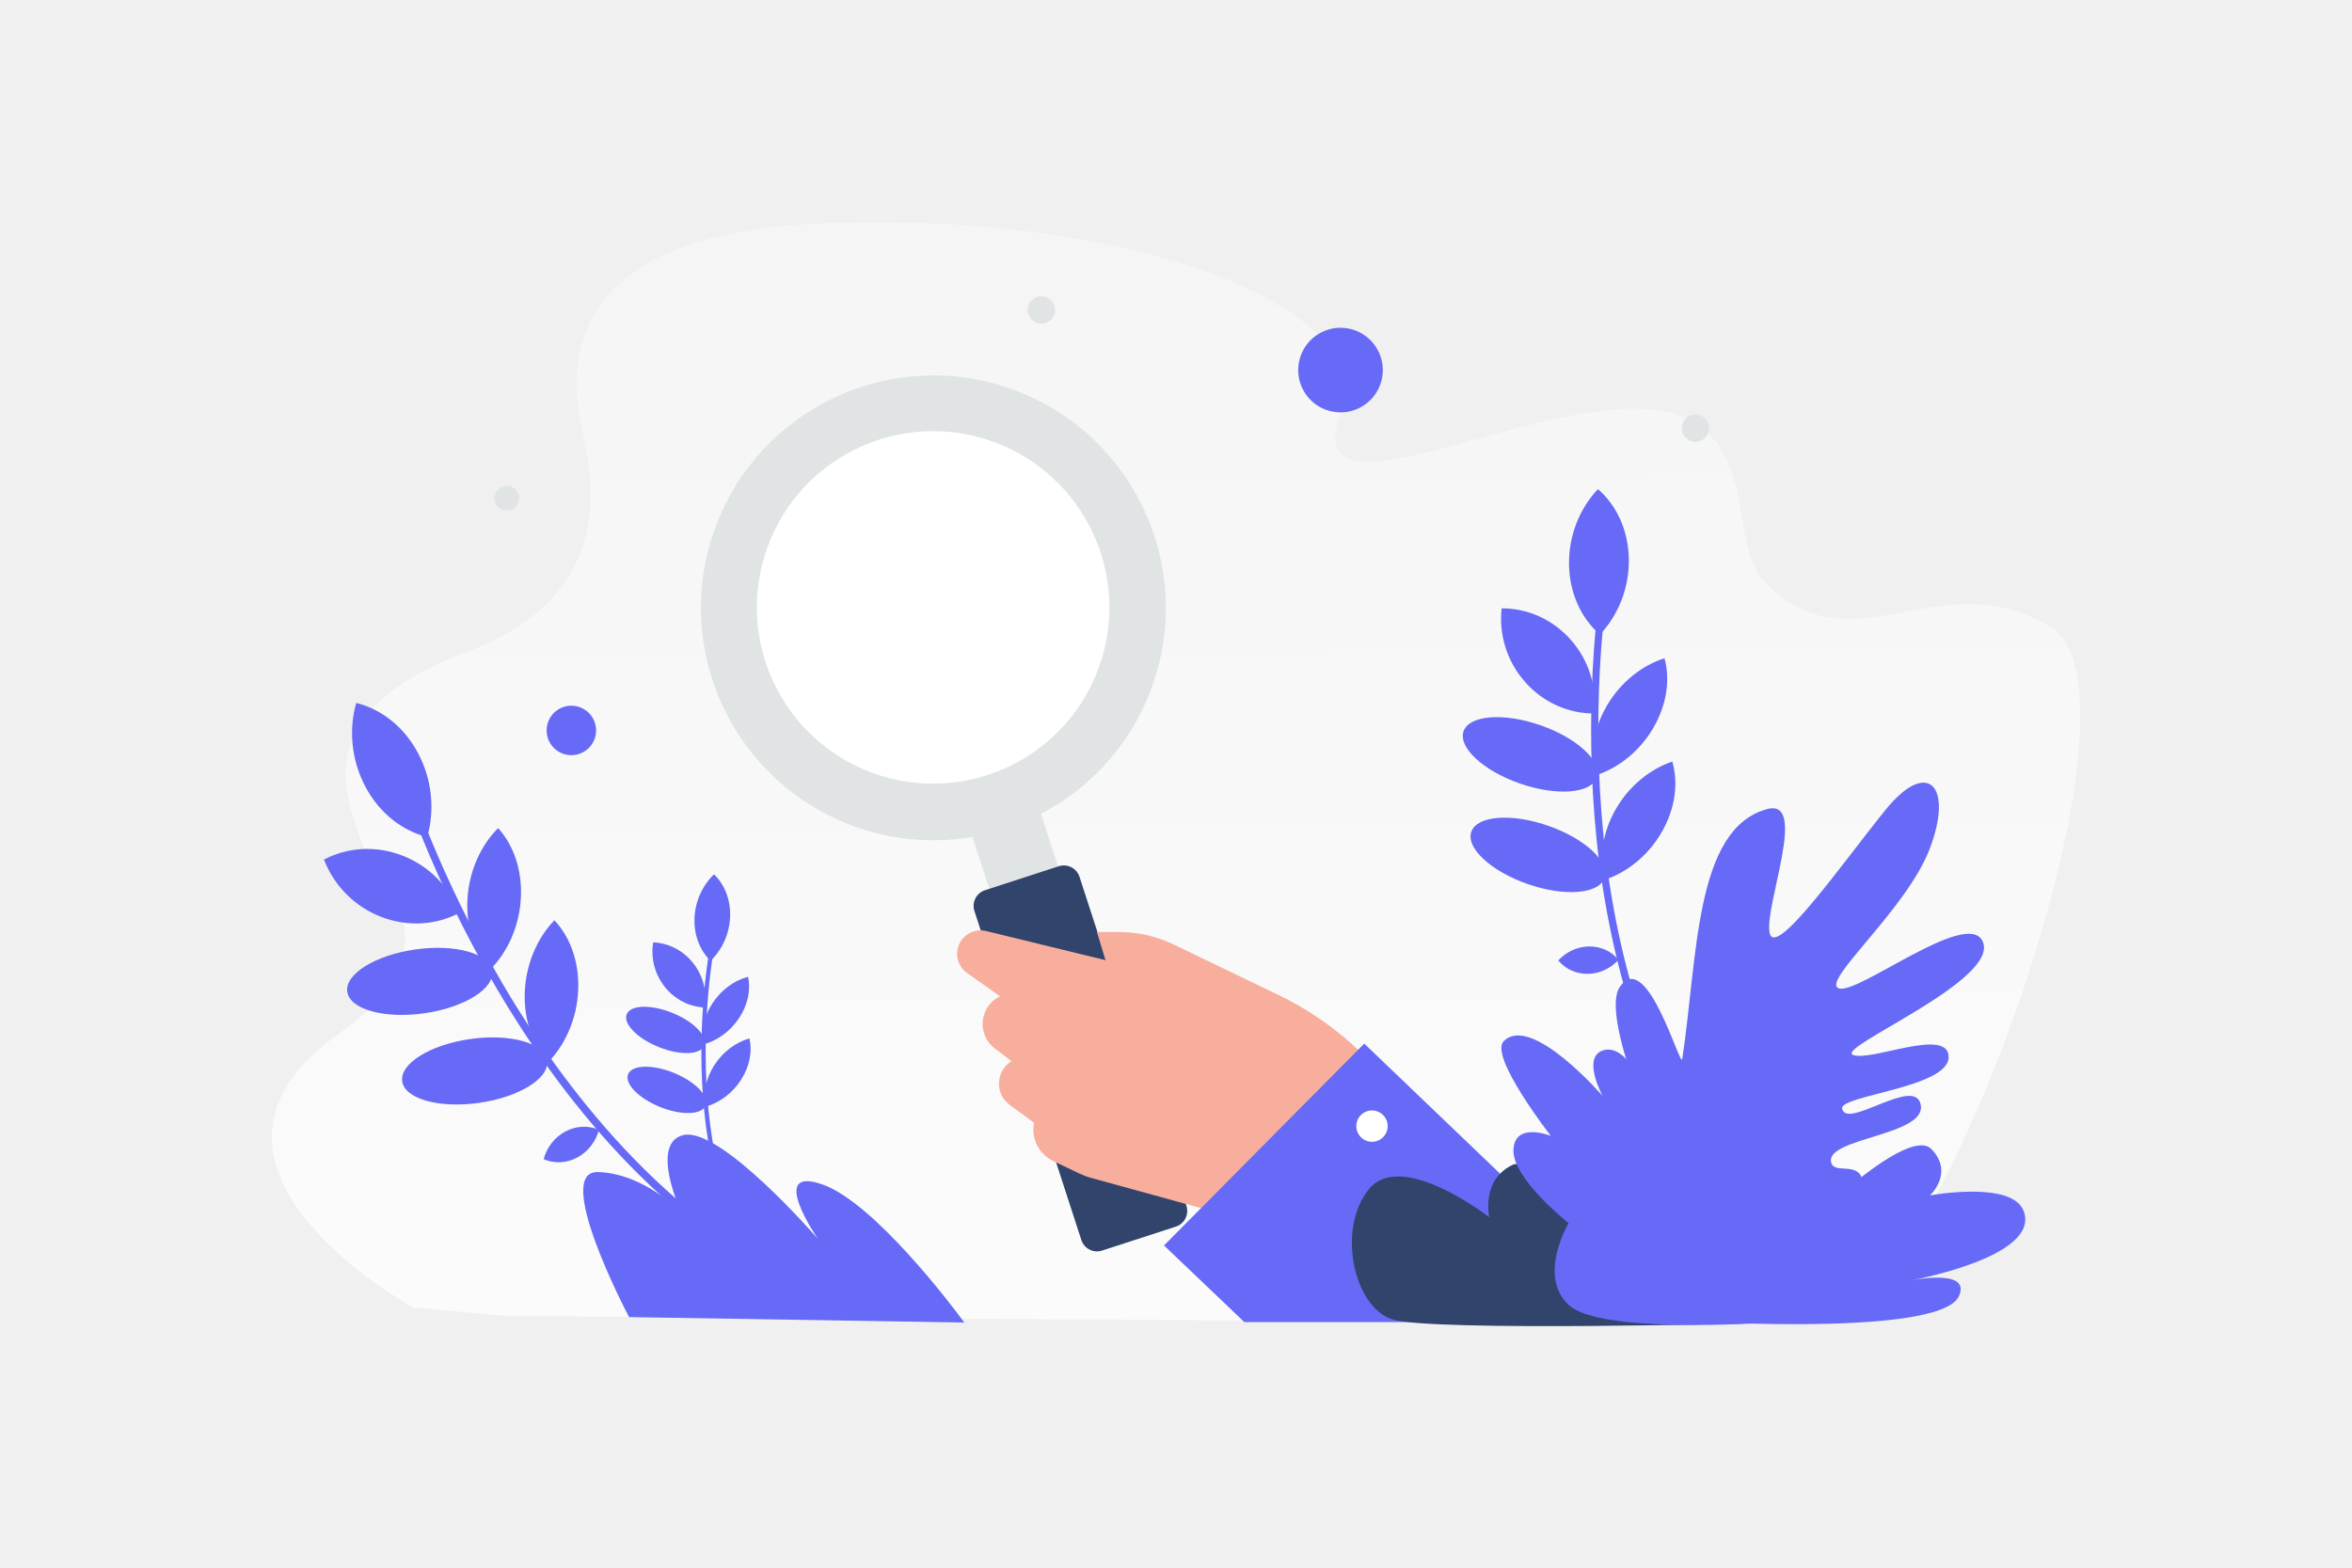
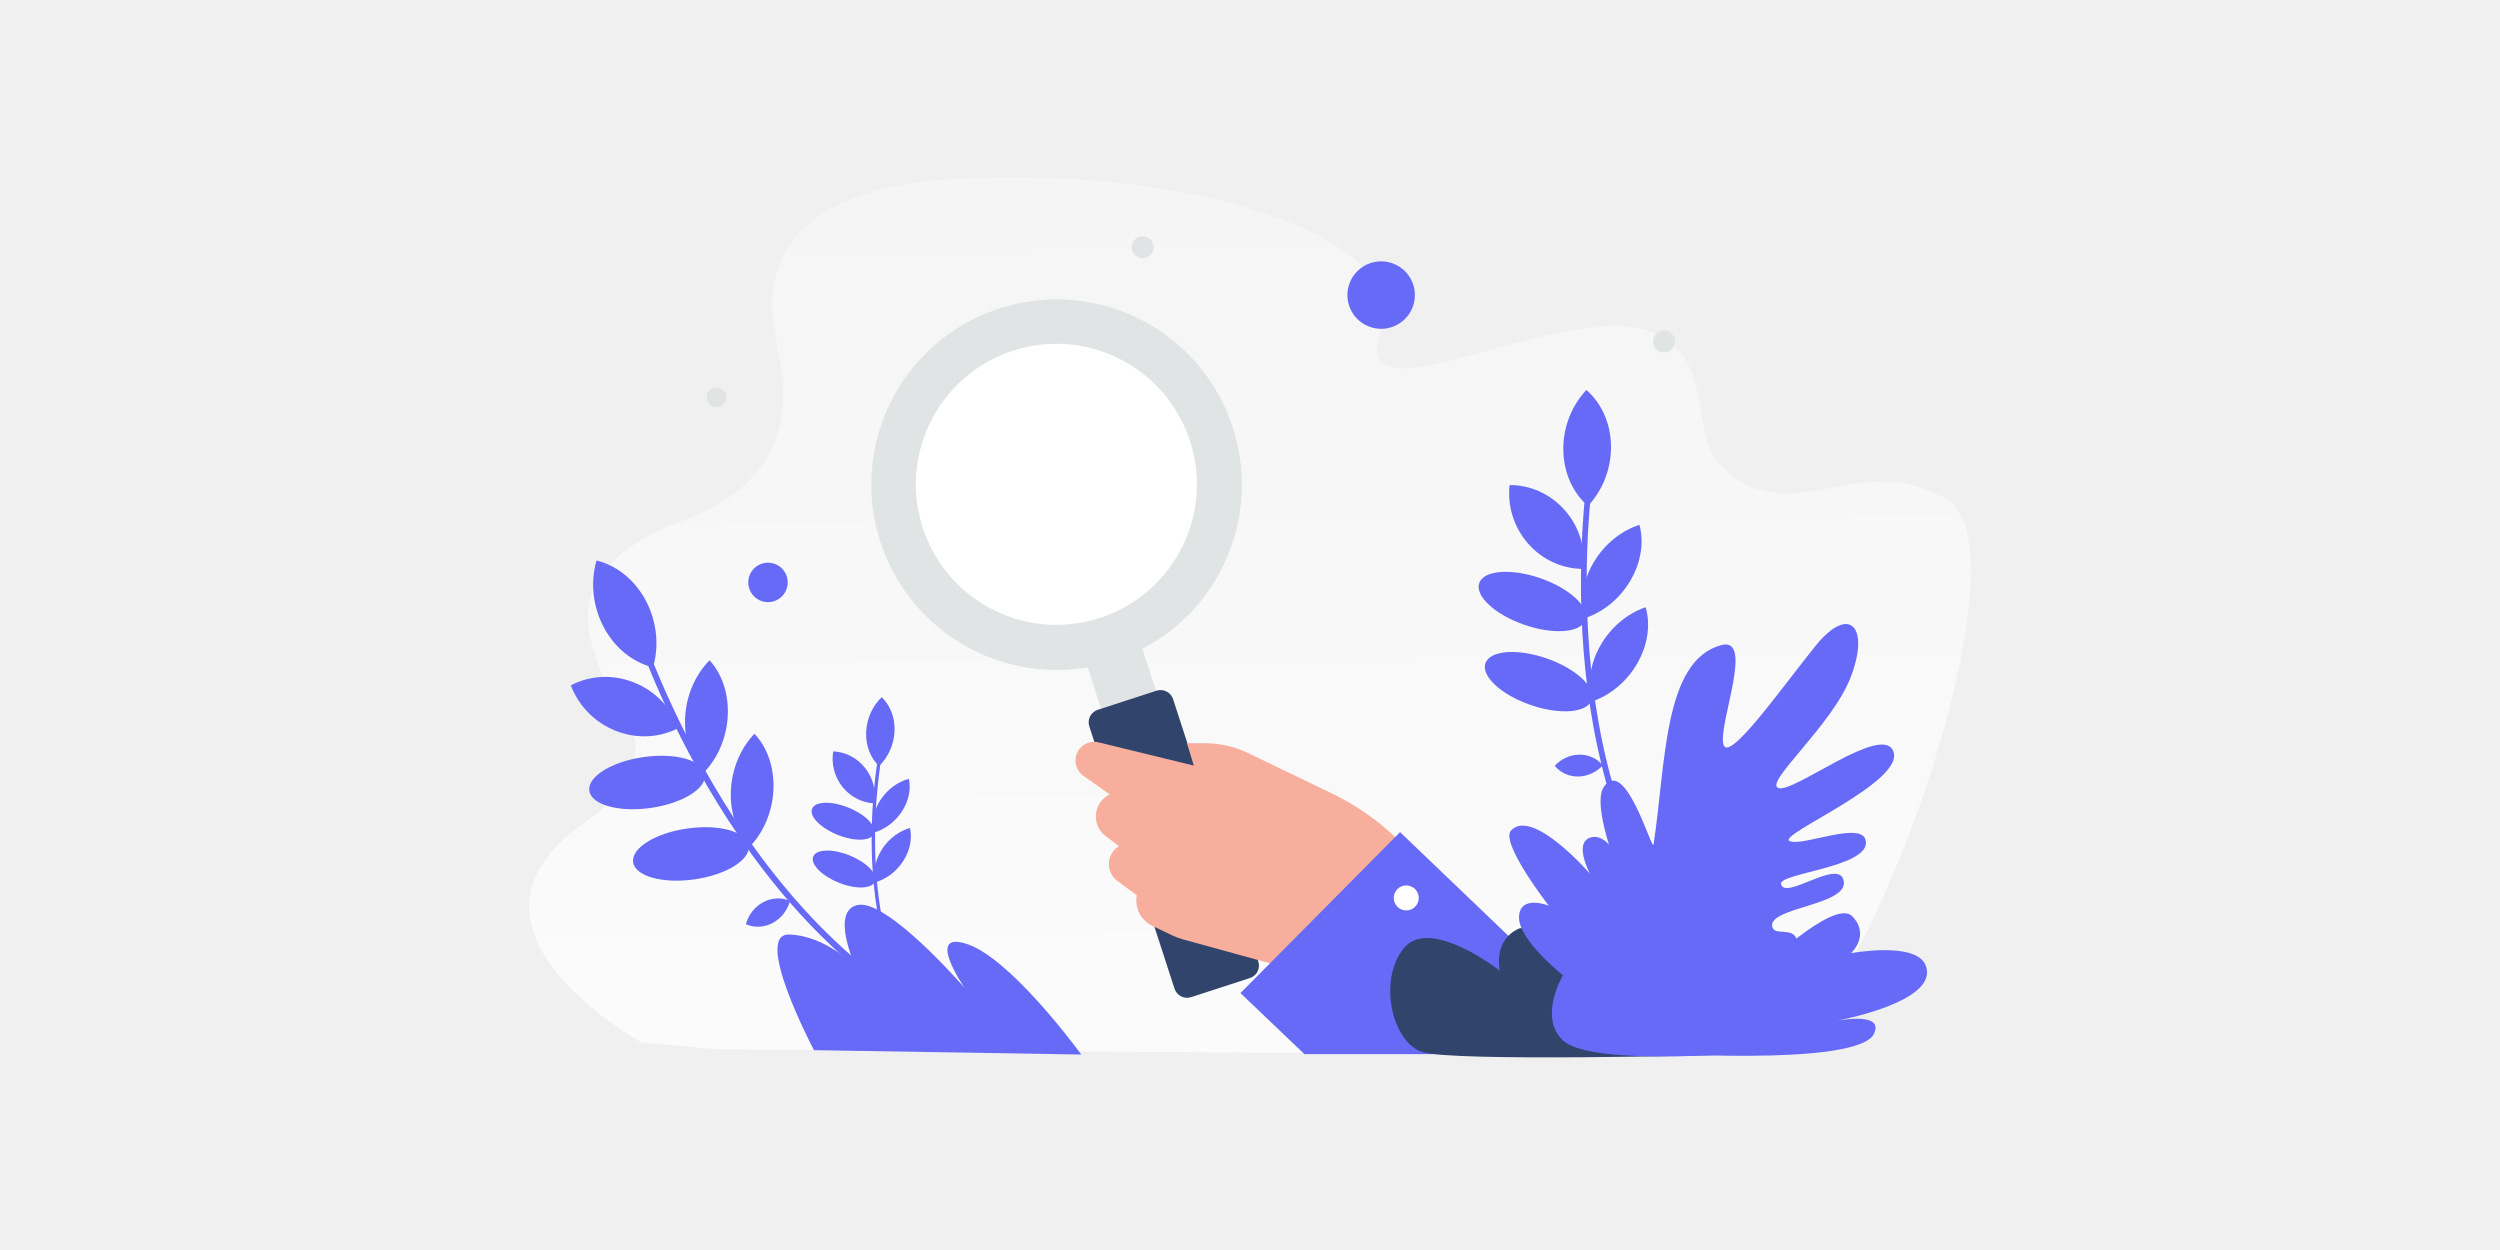
- <svg xmlns="http://www.w3.org/2000/svg" width="900" height="600" viewBox="0 0 900 600" fill="none">
+ <svg xmlns="http://www.w3.org/2000/svg" width="200" height="100" viewBox="0 0 900 600" fill="none">
  <path fill="transparent" d="M0 0h900v600H0z" />
  <path d="M309.087 85.767c107.472-6.238 220.149 26.249 203.587 73.343-16.564 47.094 88.55-16.726 130.496.253 29.865 12.087 17.927 48.887 32.374 63.715 33.125 33.996 67.006-8.814 109.166 16.873s-44.157 265.431-88.202 266.769l-502.358-3.052-36.05-3.24s-99.72-54.536-28.386-104.843c48.233-34.016 13.528-58.718 8.282-74.291-6.023-17.881-20.076-49.108 41.157-72.024 61.234-22.916 45.424-72.782 43.917-83.105-1.504-10.328-21.452-74.161 86.017-80.398z" fill="url(#a)" />
  <path fill-rule="evenodd" clip-rule="evenodd" d="M326.75 316.212c-46.159-16.801-69.96-67.836-53.161-113.989 16.798-46.154 67.836-69.95 113.995-53.15 46.159 16.801 69.96 67.836 53.161 113.99-16.798 46.154-67.836 69.949-113.995 53.149z" fill="#E1E4E5" />
  <path fill-rule="evenodd" clip-rule="evenodd" d="M333.997 295.842c-35.002-12.739-53.05-51.438-40.312-86.435 12.738-34.998 51.439-53.042 86.44-40.302 35.002 12.739 53.05 51.438 40.312 86.436-12.738 34.997-51.439 53.041-86.44 40.301z" fill="#fff" />
  <path d="M370.657 315.915c-2.364-7.276 1.618-15.09 8.894-17.454 7.275-2.364 15.09 1.617 17.454 8.893l10.812 33.276-26.348 8.56-10.812-33.275z" fill="#E1E4E5" />
  <rect x="370.914" y="342.656" width="42.284" height="145.023" rx="6.31" transform="rotate(-18 370.914 342.656)" fill="#31446C" />
  <path fill-rule="evenodd" clip-rule="evenodd" d="m548.267 439.876-9.799-15.362a120.316 120.316 0 0 0-49.219-43.691l-40.184-19.357a47.852 47.852 0 0 0-20.767-4.742h-8.528l3.241 10.756-45.663-11.153c-5.313-1.298-10.543 2.412-11.075 7.855a8.986 8.986 0 0 0 3.764 8.218l12.623 8.902c-7.909 3.81-9.006 14.629-2.023 19.949l6.414 4.887c-6.088 3.765-6.44 12.491-.675 16.734l9.305 6.849a13.36 13.36 0 0 0 7.342 14.642l9.95 4.756a27.5 27.5 0 0 0 4.582 1.71l46.011 12.651 51.348 34.424 33.353-58.028z" fill="#F8AE9D" />
  <path fill-rule="evenodd" clip-rule="evenodd" d="M633.334 505.999 522.033 399.423l-76.625 77.254 30.745 29.322h157.181z" fill="#666AF6" />
  <circle cx="525" cy="431" r="6" transform="rotate(-180 525 431)" fill="#fff" />
  <path d="M322.747 497.582c-59.603-21.759-101.293-73.654-125.769-113.354-26.576-43.102-39.172-81.545-39.296-81.93l-2.631 1.049c.124.385 12.809 39.119 39.55 82.512 24.712 40.097 66.834 92.52 127.176 114.551l.97-2.828z" fill="#666AF6" />
  <path d="M160.013 288.329c5.422 10.251 6.368 21.901 3.465 31.998-9.474-2.318-18.261-9.035-23.684-19.286-5.428-10.251-6.375-21.902-3.471-31.998 9.479 2.318 18.261 9.035 23.69 19.286zm-5.837 39.202a38.044 38.044 0 0 1 21.638 21.853c-8.894 4.661-19.834 5.52-30.195 1.441a38.08 38.08 0 0 1-21.638-21.854c8.894-4.666 19.834-5.519 30.195-1.44zm8.173 60.281c15.316-2.188 26.955-9.428 25.997-16.171-.959-6.743-14.152-10.435-29.468-8.246s-26.955 9.429-25.997 16.171c.959 6.743 14.152 10.435 29.468 8.246zm21.017 34.281c15.316-2.188 26.955-9.428 25.996-16.171-.958-6.743-14.151-10.435-29.468-8.246-15.316 2.189-26.955 9.429-25.996 16.171.958 6.743 14.151 10.435 29.468 8.246z" fill="#666AF6" />
  <path d="M178.871 344.197c.603-10.82 5.103-20.591 11.726-27.261 5.89 6.445 9.314 16.073 8.711 26.893-.603 10.82-5.103 20.591-11.727 27.261-5.895-6.445-9.313-16.073-8.71-26.893zm21.939 35.478c.444-10.826 4.808-20.68 11.33-27.468 5.991 6.326 9.551 15.883 9.107 26.709-.443 10.826-4.808 20.68-11.336 27.469-5.979-6.327-9.544-15.884-9.101-26.71zm15.577 53.354c4.234-2.241 8.888-2.312 12.814-.605-1.2 4.423-4.133 8.372-8.361 10.613-4.235 2.241-8.889 2.312-12.815.604 1.194-4.422 4.128-8.371 8.362-10.612zm83.26 67.861c-23.169-27.837-28.853-65.405-29.541-92.017-.749-28.894 4.065-51.478 4.114-51.703l-1.6-.237c-.049.225-4.902 22.978-4.155 52.062.691 26.876 6.437 64.829 29.892 93.012l1.29-1.117z" fill="#666AF6" />
  <path d="M279.378 350.945c-.265 6.614-3.14 12.635-7.47 16.784-4.01-3.862-6.419-9.697-6.154-16.312.262-6.615 3.138-12.636 7.467-16.785 4.013 3.863 6.419 9.697 6.157 16.313zm-14.127 17.67a21.717 21.717 0 0 1 4.408 16.992c-5.726-.252-11.371-2.967-15.313-7.952a21.733 21.733 0 0 1-4.408-16.991c5.727.249 11.371 2.966 15.313 7.951zm-13.261 32.091c8.186 3.314 16.007 3.081 17.468-.521 1.461-3.603-3.99-9.209-12.175-12.523-8.186-3.314-16.007-3.081-17.468.521-1.462 3.603 3.99 9.209 12.175 12.523zm.535 22.946c8.186 3.314 16.007 3.08 17.468-.522 1.462-3.602-3.99-9.209-12.175-12.523-8.186-3.314-16.007-3.08-17.468.522-1.461 3.602 3.99 9.209 12.175 12.523z" fill="#666AF6" />
  <path d="M272.655 383.924c3.402-5.166 8.426-8.697 13.608-10.088 1.057 4.87-.015 10.603-3.417 15.77-3.402 5.166-8.426 8.696-13.608 10.088-1.06-4.872.016-10.604 3.417-15.77zm.648 23.801c3.325-5.215 8.306-8.825 13.472-10.304 1.141 4.84.156 10.578-3.169 15.793s-8.305 8.825-13.474 10.302c-1.136-4.837-.153-10.576 3.171-15.791zm-7.62 30.796c2.732.109 5.049 1.409 6.497 3.378-1.862 1.839-4.442 2.946-7.171 2.838-2.732-.108-5.049-1.408-6.497-3.378 1.858-1.839 4.438-2.946 7.171-2.838z" fill="#666AF6" />
  <path d="M369.006 506.177c-5.29-7.267-34.728-45.9-54.192-52.814-21.484-7.632-1.849 20.779-1.849 20.779s-37.255-43.083-51.483-39.708c-13.041 3.094-.853 29.482-.853 29.482s-14.158-14.824-31.833-15.336c-17.202-.497 10.428 52.724 11.926 55.504l128.284 2.093zm301.864-42.064c-41.496-44.803-54.439-107.402-57.989-152.022-3.856-48.447 2.218-86.768 2.278-87.146l-2.713-.265c-.063.384-6.186 38.986-2.316 87.753 3.579 45.064 16.66 108.303 58.67 153.664l2.07-1.984z" fill="#666AF6" />
  <path d="M623.28 214.065c.153 11.129-4.148 21.469-11.061 28.796-7.096-6.149-11.675-15.746-11.823-26.872-.154-11.129 4.147-21.469 11.061-28.796 7.098 6.144 11.669 15.744 11.823 26.872zm-22.186 30.838a36.549 36.549 0 0 1 8.946 28.159c-9.66.055-19.404-4.032-26.487-12.073-7.083-8.041-10.028-18.362-8.948-28.154 9.662-.059 19.406 4.027 26.489 12.068zm-19.441 54.987c14.075 4.882 27.216 3.838 29.352-2.331 2.136-6.17-7.543-15.129-21.617-20.01-14.075-4.882-27.217-3.838-29.353 2.332-2.135 6.169 7.543 15.128 21.618 20.009zm2.965 38.472c14.075 4.882 27.216 3.838 29.352-2.331 2.136-6.17-7.542-15.129-21.617-20.01-14.075-4.882-27.216-3.838-29.352 2.332-2.136 6.169 7.542 15.128 21.617 20.009z" fill="#666AF6" />
  <path d="M614.93 269.992c5.261-8.957 13.399-15.302 21.995-18.07 2.218 8.088.928 17.803-4.334 26.76-5.261 8.957-13.399 15.303-21.995 18.07-2.222-8.09-.927-17.803 4.334-26.76zm3.232 39.9c5.127-9.032 13.185-15.508 21.747-18.421 2.355 8.031 1.213 17.745-3.914 26.778-5.127 9.032-13.185 15.508-21.752 18.419-2.348-8.021-1.211-17.738 3.919-26.776zm-10.058 52.339c4.608-.045 8.625 1.945 11.238 5.13-2.967 3.241-7.21 5.314-11.814 5.362-4.608.045-8.624-1.944-11.238-5.13 2.962-3.243 7.206-5.317 11.814-5.362zm26.654 76.27s-22.464-49.659-14.955-60.739c10.379-15.314 23.284 31.676 23.915 27.545 5.944-39.004 4.699-88.196 32.502-95.65 15.803-4.237-1.044 36.739.917 47.297 1.961 10.557 28.253-27.135 44.444-47.079 16.19-19.941 26.105-8.939 16.721 15.254-9.075 23.394-41.955 50.807-34.595 53.153 7.36 2.345 48.629-30.244 54.848-18.234 7.627 14.726-55.946 40.721-49.567 43.655 6.38 2.933 36.662-10.854 36.662.875s-41.848 14.663-40.759 19.735c1.763 8.212 28.049-12.814 30.102-1.418 2.099 11.654-35.684 12.538-34.365 21.655.759 5.238 10.275-.244 11.996 6.958 3.925 16.422-55.617 39.437-55.617 39.437l-22.249-52.444z" fill="#666AF6" />
  <path d="M578.898 445.786c-12.343 5.77-9.012 20.101-9.012 20.101s-33.463-26.079-45.975-10.858c-12.512 15.222-5.935 45.055 8.738 49.907 14.672 4.849 142.299 1.45 142.299 1.45s-84.948-65.789-96.05-60.6z" fill="#31446C" />
  <path d="M635.094 504.994s39.199-50.223 55.583-57.92c17.46-8.201 2.321 20.215 2.321 20.215s37.332-36.601 46.101-27.462c8.769 9.138-.595 17.69-.595 17.69s31.26-5.798 35.82 5.892c7.004 17.96-44.413 26.891-44.413 26.891s24.632-5.395 19.703 5.724c-7.43 16.765-114.52 8.97-114.52 8.97z" fill="#666AF6" />
  <path d="M674.948 506.261s-62.461 4.407-74.624-6.755c-12.167-11.162-.098-31.385-.098-31.385s-21.434-16.909-21.101-27.95c.333-11.041 14.297-5.438 14.297-5.438s-23.665-30.412-18.055-36.198c10.456-10.771 37.817 20.84 37.817 20.84s-8.119-15.038.446-17.425c12.919-3.602 22.424 33.486 22.424 33.486s-2.411-14.647 6.495-12.701c15.984 3.489 32.399 83.526 32.399 83.526z" fill="#666AF6" />
  <circle r="9.465" transform="matrix(1 0 0 -1 218.632 279.559)" fill="#666AF6" />
  <circle cx="398.468" cy="118.654" r="5.258" transform="rotate(-180 398.468 118.654)" fill="#E1E4E5" />
  <circle cx="648.766" cy="163.875" r="5.258" transform="rotate(-180 648.766 163.875)" fill="#E1E4E5" />
  <circle cx="193.918" cy="190.693" r="4.733" transform="rotate(-180 193.918 190.693)" fill="#E1E4E5" />
  <circle r="16.192" transform="scale(1 -1) rotate(-15 -281.456 -2018.941)" fill="#666AF6" />
  <defs>
    <linearGradient id="a" x1="464.755" y1="743.161" x2="456.829" y2="-373.855" gradientUnits="userSpaceOnUse">
      <stop stop-color="#fff" />
      <stop offset="1" stop-color="#EEE" />
    </linearGradient>
  </defs>
</svg>
